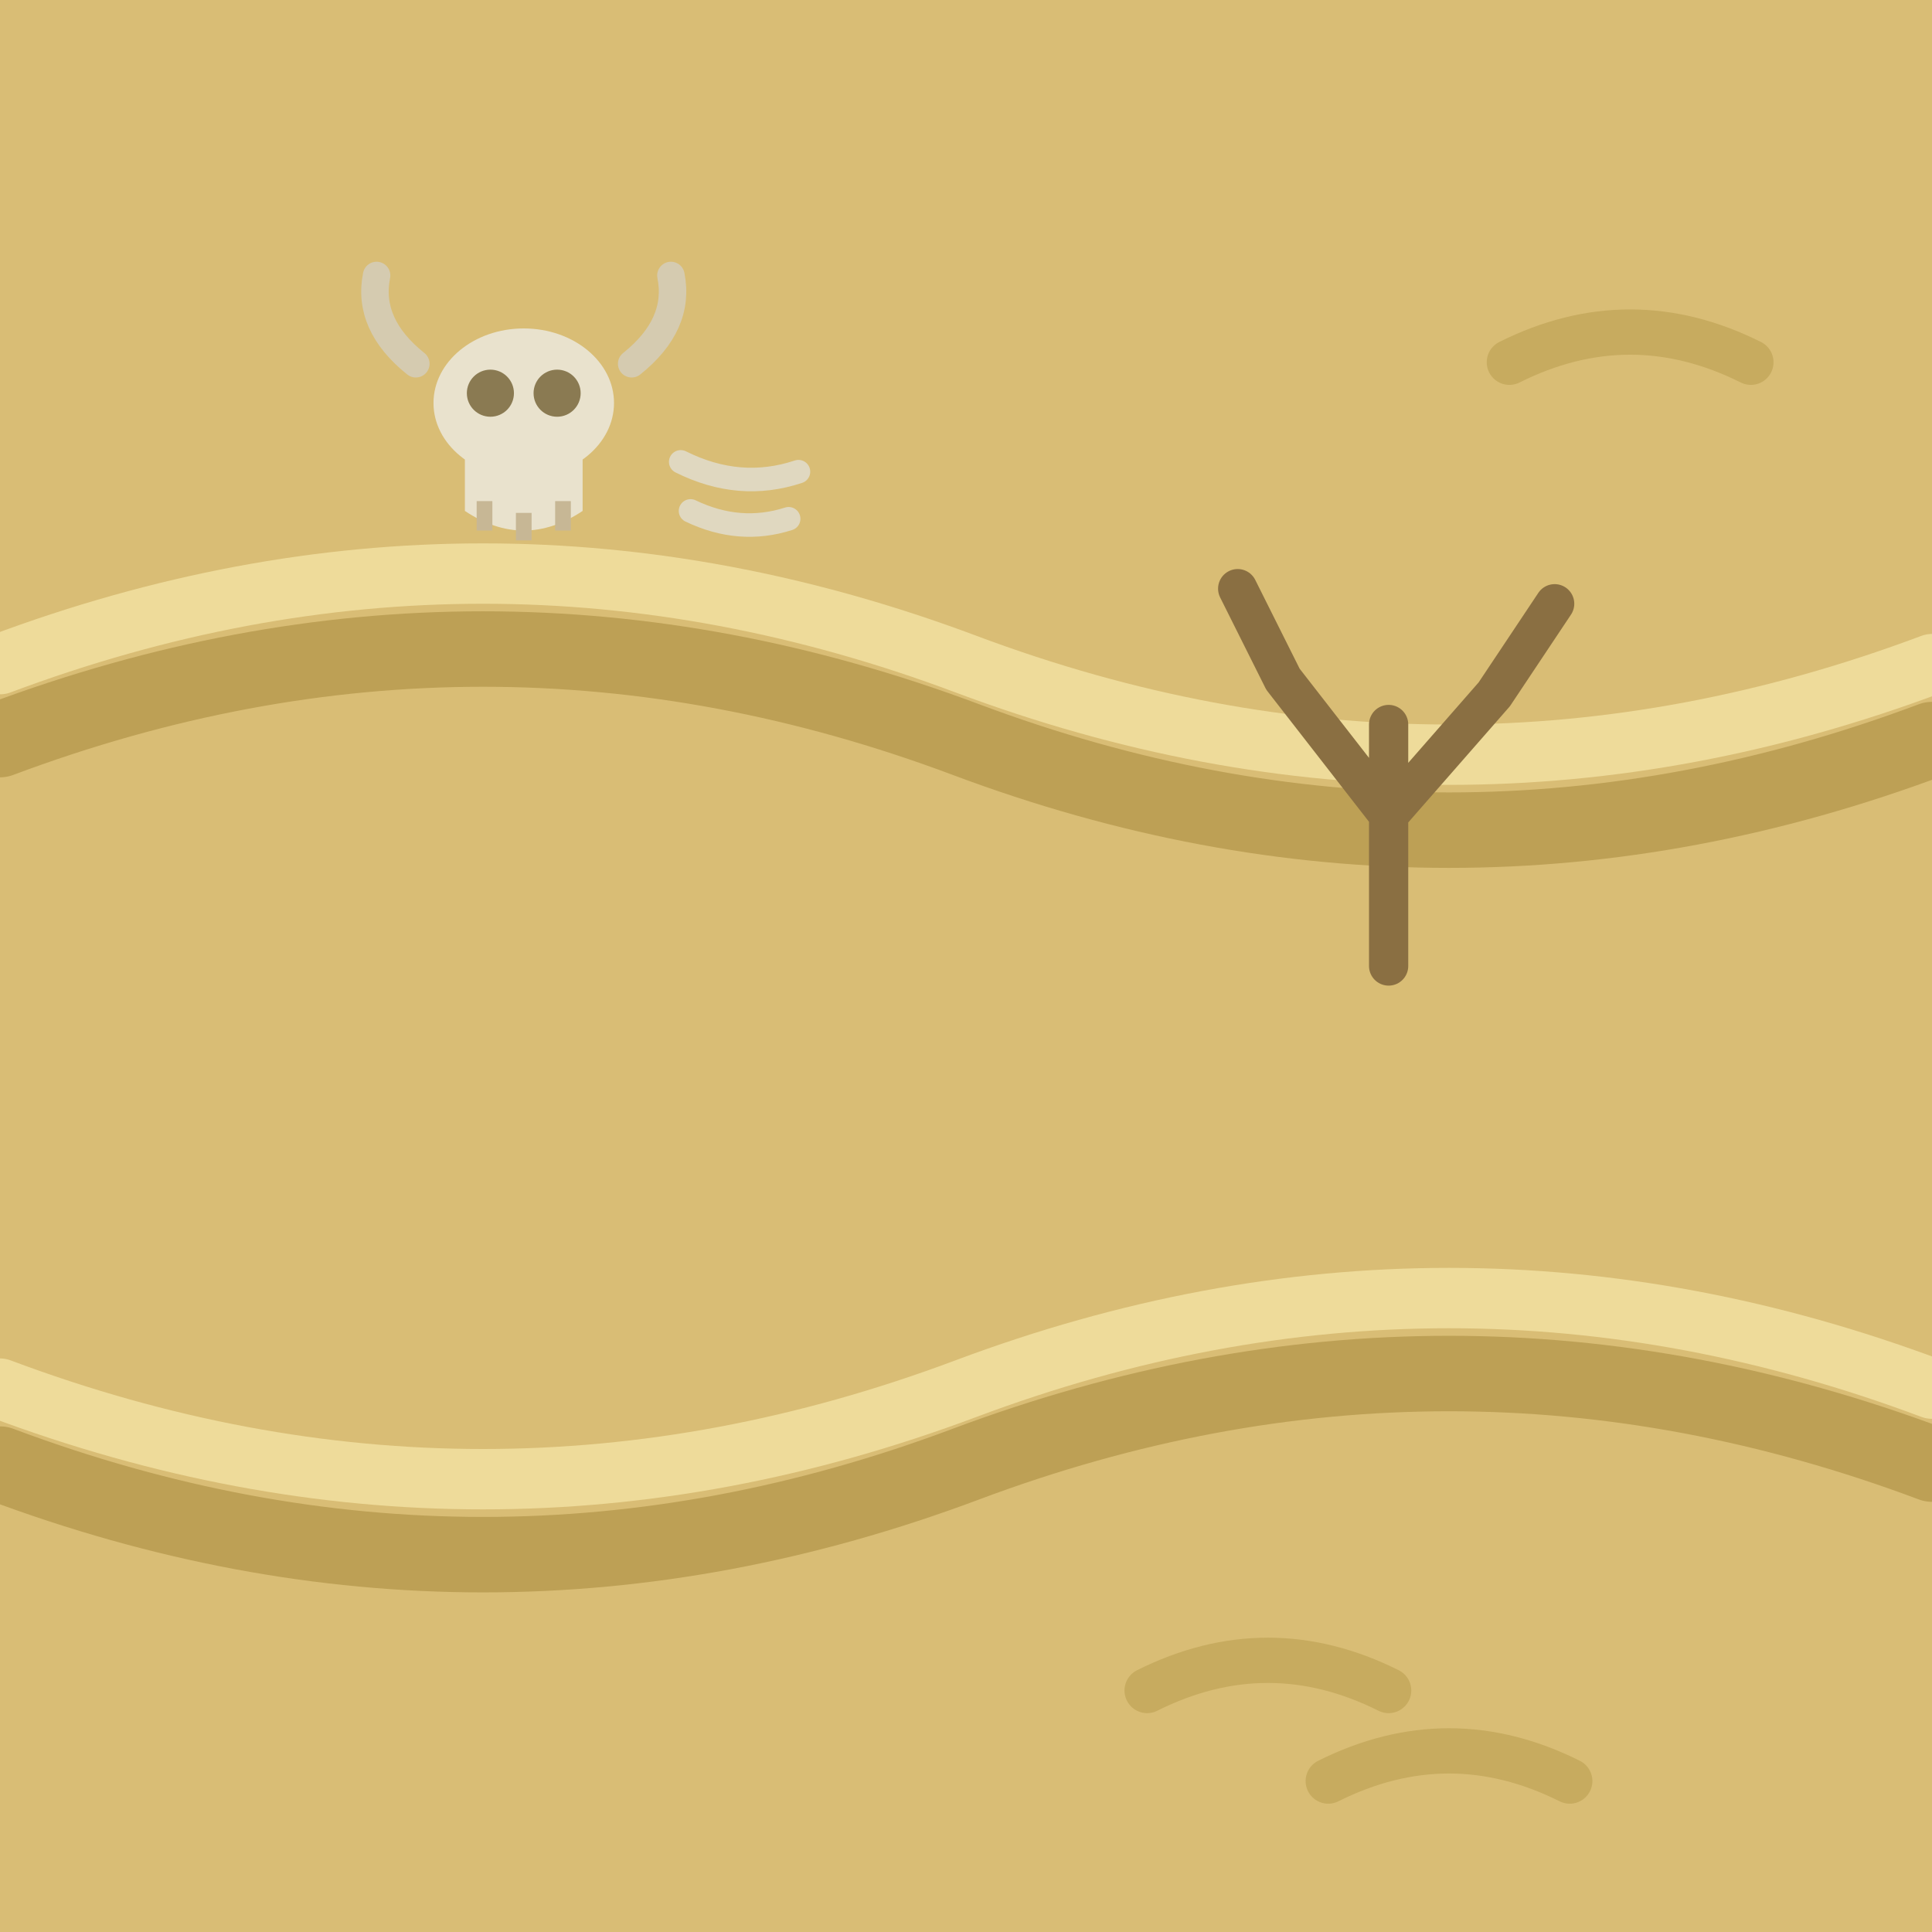
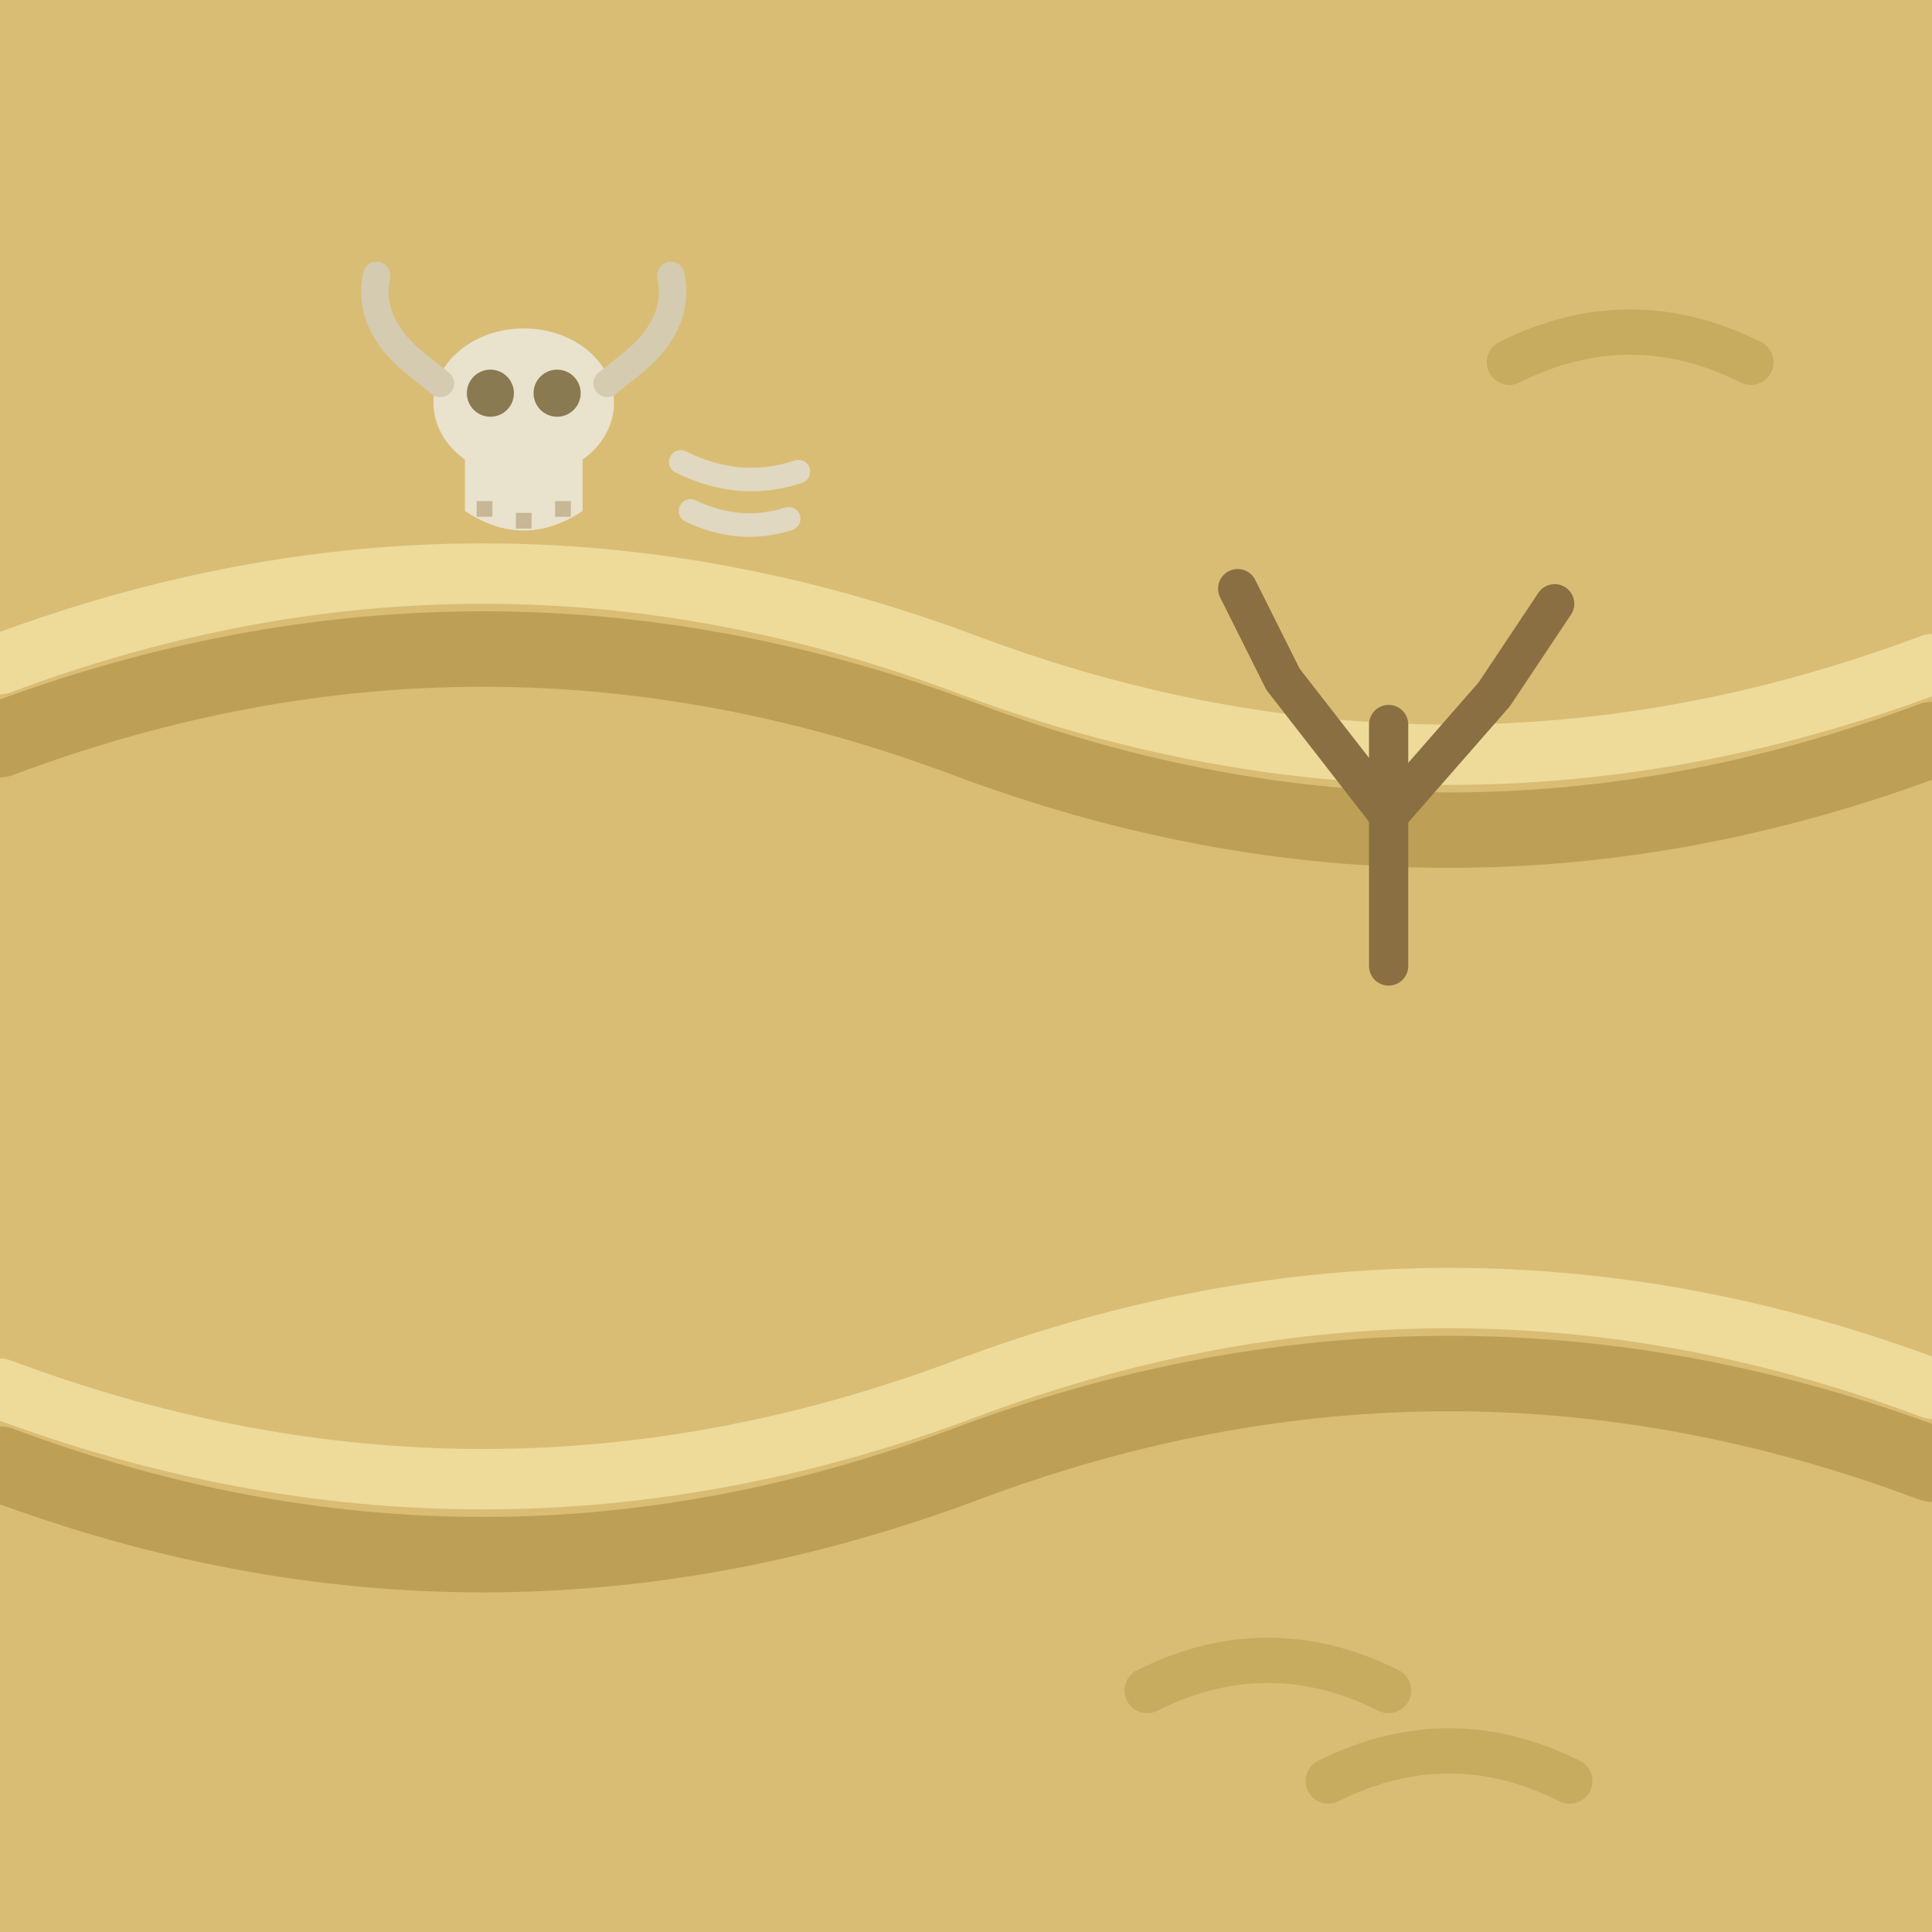
<svg xmlns="http://www.w3.org/2000/svg" viewBox="0 0 64 64">
  <rect width="64" height="64" fill="#d9bd75" />
  <g fill="none" stroke-linecap="round">
    <path d="M0 22 Q16 16 32 22 T64 22" stroke="#bda055" stroke-width="2.5" transform="translate(0 2.5)" />
    <path d="M0 22 Q16 16 32 22 T64 22" stroke="#eedb9a" stroke-width="2" />
    <path d="M0 46 Q16 52 32 46 T64 46" stroke="#bda055" stroke-width="2.5" transform="translate(0 2.5)" />
    <path d="M0 46 Q16 52 32 46 T64 46" stroke="#eedb9a" stroke-width="2" />
  </g>
  <g fill="none" stroke="#c7ab5f" stroke-width="1.5" stroke-linecap="round">
    <path d="M38 56 q4 -2 8 0" />
    <path d="M44 59 q4 -2 8 0" />
    <path d="M50 12 q4 -2 8 0" />
  </g>
  <g transform="translate(18 14) scale(0.65) translate(-18 -14)">
    <ellipse cx="17" cy="13" rx="4.6" ry="3.8" fill="#e9e2cd" />
    <path d="M14 15.5 L14 18.5 Q17 20.5 20 18.5 L20 15.5 Z" fill="#e9e2cd" />
    <circle cx="15.3" cy="12.5" r="1.2" fill="#8a7a52" />
    <circle cx="18.7" cy="12.5" r="1.2" fill="#8a7a52" />
-     <path d="M15 18 L15 19.5 M17 18.6 L17 20 M19 18 L19 19.5" stroke="#c7b795" stroke-width="0.8" />
-     <path d="M11.5 11 Q9 9 9.5 6.5 M22.5 11 Q25 9 24.5 6.5" stroke="#d5cbb0" stroke-width="1.4" fill="none" stroke-linecap="round" />
+     <path d="M15 18 L15 18.8 M17 18.6 L17 19.4 M19 18 L19 18.8" stroke="#c7b795" stroke-width="0.8" />
+     <path d="M12.75 12 L11.5 11 Q9 9 9.5 6.5 M21.25 12 L22.5 11 Q25 9 24.5 6.5" stroke="#d5cbb0" stroke-width="1.4" fill="none" stroke-linecap="round" />
    <path d="M25 16 q3 1.5 6 0.5 M25.5 18.5 q2.5 1.2 5 0.4" stroke="#e0d8c0" stroke-width="1.2" fill="none" stroke-linecap="round" />
  </g>
  <g fill="none" stroke="#8a6f42" stroke-width="1.3" stroke-linecap="round">
    <path d="M46 32 L46 24 M46 27 L42.5 22.5 M46 27 L49.5 23 M42.5 22.5 L41 19.5 M49.5 23 L51.5 20" />
  </g>
</svg>
